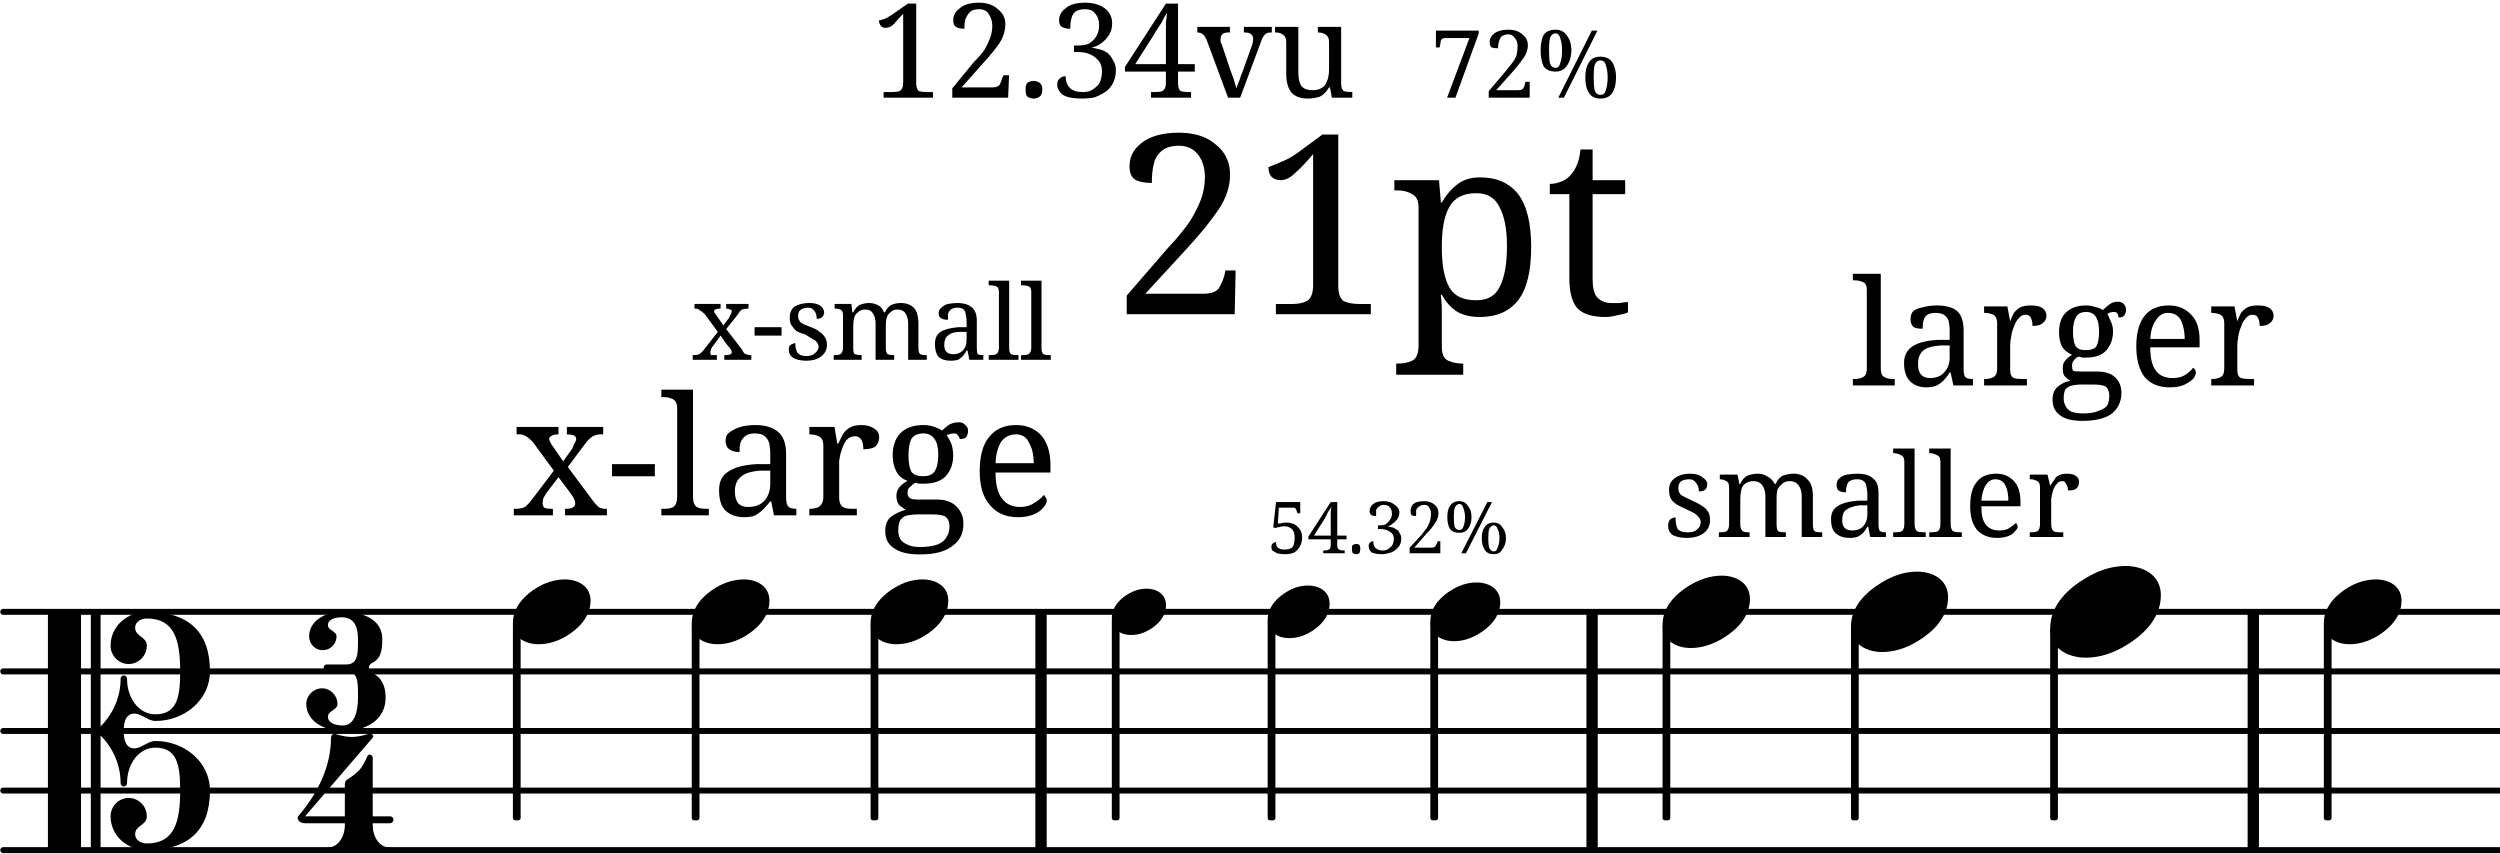
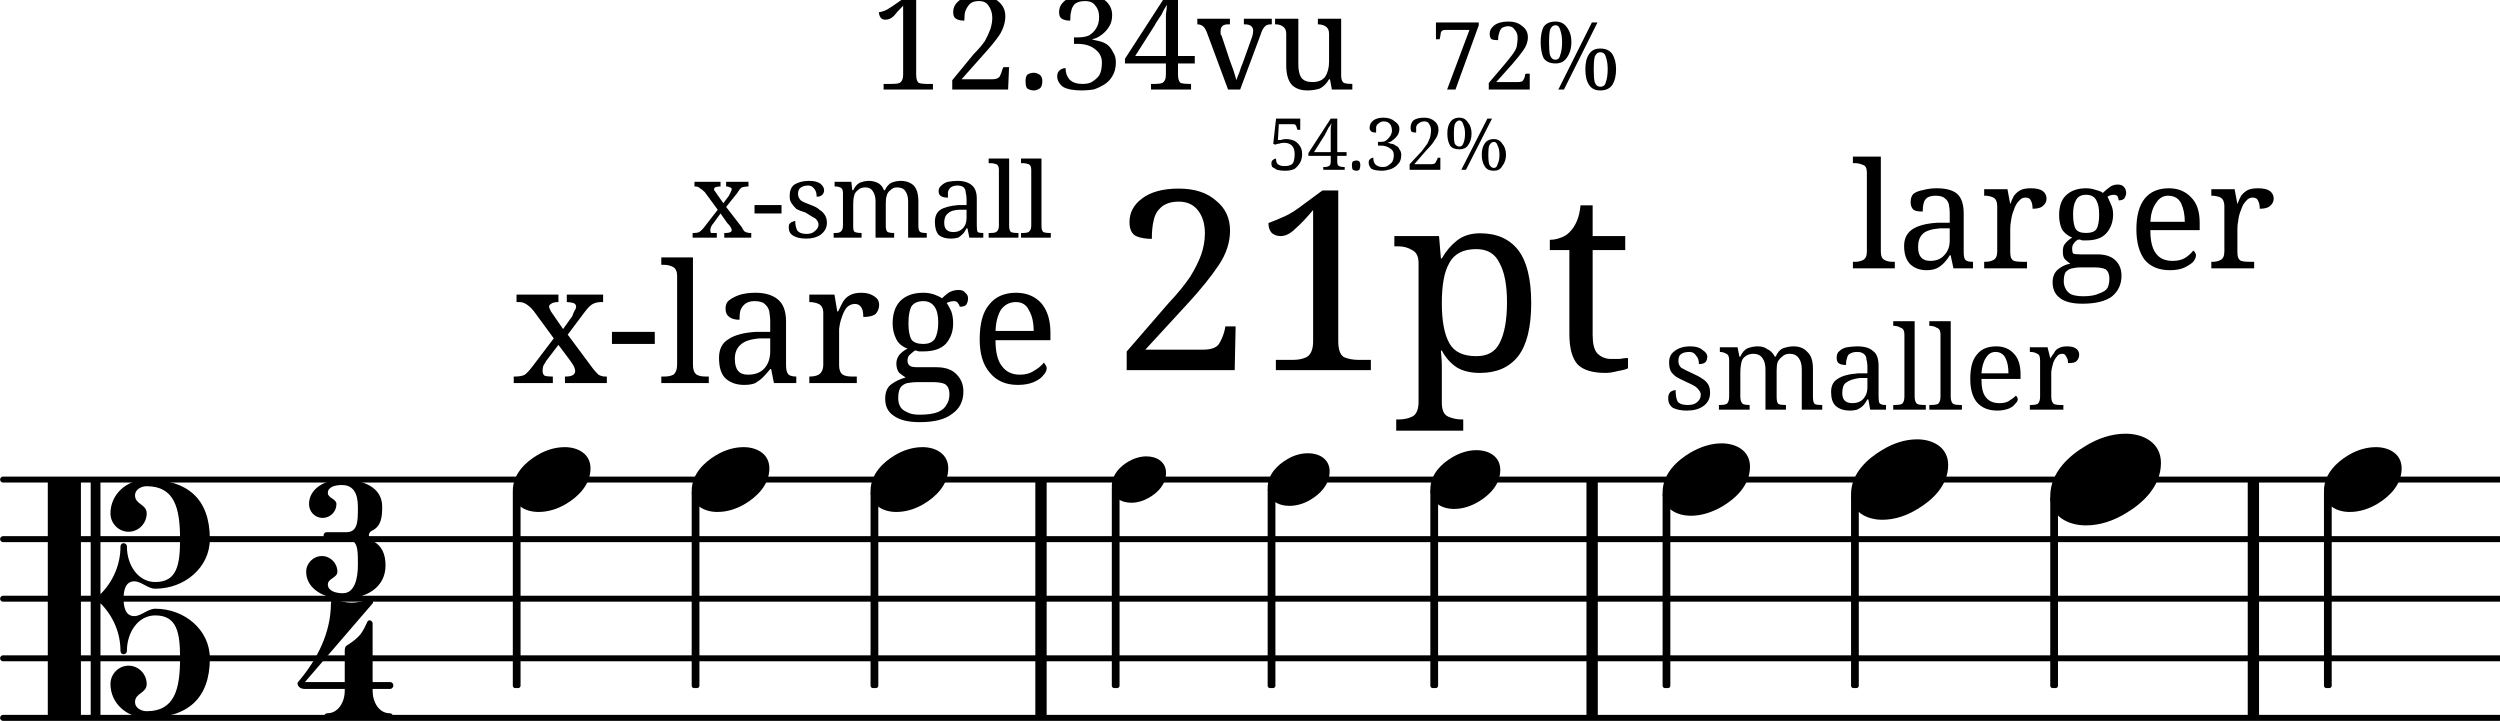
- <svg xmlns="http://www.w3.org/2000/svg" version="1.2" width="73.73mm" height="25.16mm" viewBox="8.536 -0 41.955 14.32">
+ <svg xmlns="http://www.w3.org/2000/svg" version="1.2" width="73.73mm" height="21.26mm" viewBox="8.536 -0 41.955 12.099">
  <style text="style/css">

tspan { white-space: pre; }

</style>
-   <line transform="translate(8.5358, 14.2699)" stroke-linejoin="round" stroke-linecap="round" stroke-width="0.1" stroke="currentColor" x1="0.05" y1="-0" x2="41.955" y2="-0" />
-   <line transform="translate(8.5358, 13.2699)" stroke-linejoin="round" stroke-linecap="round" stroke-width="0.1" stroke="currentColor" x1="0.05" y1="-0" x2="41.955" y2="-0" />
-   <line transform="translate(8.5358, 12.2699)" stroke-linejoin="round" stroke-linecap="round" stroke-width="0.1" stroke="currentColor" x1="0.05" y1="-0" x2="41.955" y2="-0" />
-   <line transform="translate(8.5358, 11.2699)" stroke-linejoin="round" stroke-linecap="round" stroke-width="0.1" stroke="currentColor" x1="0.05" y1="-0" x2="41.955" y2="-0" />
-   <line transform="translate(8.5358, 10.2699)" stroke-linejoin="round" stroke-linecap="round" stroke-width="0.1" stroke="currentColor" x1="0.05" y1="-0" x2="41.955" y2="-0" />
-   <rect transform="translate(25.9106, 12.2699)" x="0" y="-2" width="0.19" height="4" ry="0" fill="currentColor" />
-   <rect transform="translate(46.2593, 12.2699)" x="0" y="-2" width="0.19" height="4" ry="0" fill="currentColor" />
-   <rect transform="translate(35.1607, 12.2699)" x="0" y="-2" width="0.19" height="4" ry="0" fill="currentColor" />
-   <rect transform="translate(36.5034, 12.2699)" x="-0.065" y="-1.785" width="0.13" height="3.285" ry="0.04" fill="currentColor" />
+   <line transform="translate(8.5358, 12.0487)" stroke-linejoin="round" stroke-linecap="round" stroke-width="0.1" stroke="currentColor" x1="0.05" y1="-0" x2="41.955" y2="-0" />
+   <line transform="translate(8.5358, 11.0487)" stroke-linejoin="round" stroke-linecap="round" stroke-width="0.1" stroke="currentColor" x1="0.05" y1="-0" x2="41.955" y2="-0" />
+   <line transform="translate(8.5358, 10.0487)" stroke-linejoin="round" stroke-linecap="round" stroke-width="0.1" stroke="currentColor" x1="0.05" y1="-0" x2="41.955" y2="-0" />
+   <line transform="translate(8.5358, 9.0487)" stroke-linejoin="round" stroke-linecap="round" stroke-width="0.1" stroke="currentColor" x1="0.05" y1="-0" x2="41.955" y2="-0" />
+   <line transform="translate(8.5358, 8.0487)" stroke-linejoin="round" stroke-linecap="round" stroke-width="0.1" stroke="currentColor" x1="0.05" y1="-0" x2="41.955" y2="-0" />
+   <rect transform="translate(25.9106, 10.0487)" x="0" y="-2" width="0.19" height="4" ry="0" fill="currentColor" />
+   <rect transform="translate(46.2593, 10.0487)" x="0" y="-2" width="0.19" height="4" ry="0" fill="currentColor" />
+   <rect transform="translate(35.1607, 10.0487)" x="0" y="-2" width="0.19" height="4" ry="0" fill="currentColor" />
+   <rect transform="translate(32.6055, 10.0487)" x="-0.065" y="-1.84" width="0.13" height="3.34" ry="0.04" fill="currentColor" />
+   <rect transform="translate(39.6664, 10.0487)" x="-0.065" y="-1.752" width="0.13" height="3.252" ry="0.04" fill="currentColor" />
  <g class="dir">
-     <text transform="translate(29.81, 9.287)" font-family="serif" font-size="1.195" text-anchor="start" fill="currentColor">
-       <tspan>54.32%</tspan>
+     <text transform="translate(39.6014, 4.5036)" font-family="serif" font-size="2.47" text-anchor="start" fill="currentColor">
+       <tspan>larger</tspan>
    </text>
  </g>
+   <g class="note" id="n08">
+     <path transform="translate(39.6014, 8.0487) scale(0.005, -0.005)" d="M222 135c53 0 104 -27 104 -86c0 -71 -56 -120 -103 -148c-36 -22 -76 -36 -118 -36c-53 0 -105 27 -105 86c0 71 57 120 104 148c36 22 76 36 118 36z" fill="currentColor" />
+   </g>
  <g class="dir">
-     <text transform="translate(36.4384, 9.0136)" font-family="serif" font-size="1.96" text-anchor="start" fill="currentColor">
+     <text transform="translate(32.5405, 1.5023)" font-family="serif" font-size="1.584" text-anchor="start" fill="currentColor">
+       <tspan>72%</tspan>
+     </text>
+   </g>
+   <rect transform="translate(36.5034, 10.0487)" x="-0.065" y="-1.785" width="0.13" height="3.285" ry="0.04" fill="currentColor" />
+   <g class="dir">
+     <text transform="translate(36.4384, 6.8756)" font-family="serif" font-size="1.96" text-anchor="start" fill="currentColor">
      <tspan>smaller</tspan>
    </text>
  </g>
  <g class="note" id="n07">
-     <path transform="translate(36.4384, 10.2699) scale(0.0045, -0.0045)" d="M220 135c54 0 106 -27 106 -87c0 -71 -56 -120 -103 -148c-36 -21 -76 -35 -117 -35c-54 0 -106 27 -106 87c0 71 56 120 103 148c36 21 76 35 117 35z" fill="currentColor" />
+     <path transform="translate(36.4384, 8.0487) scale(0.0045, -0.0045)" d="M220 135c54 0 106 -27 106 -87c0 -71 -56 -120 -103 -148c-36 -21 -76 -35 -117 -35c-54 0 -106 27 -106 87c0 71 56 120 103 148c36 21 76 35 117 35z" fill="currentColor" />
  </g>
-   <rect transform="translate(32.6055, 12.2699)" x="-0.065" y="-1.84" width="0.13" height="3.34" ry="0.04" fill="currentColor" />
+   <rect transform="translate(20.2078, 10.0487)" x="-0.065" y="-1.814" width="0.13" height="3.314" ry="0.04" fill="currentColor" />
  <g class="dir">
-     <text transform="translate(32.5405, 1.6389)" font-family="serif" font-size="1.584" text-anchor="start" fill="currentColor">
-       <tspan>72%</tspan>
+     <text transform="translate(20.1428, 3.9888)" font-family="serif" font-size="1.746" text-anchor="start" fill="currentColor">
+       <tspan>x-small</tspan>
    </text>
  </g>
+   <g class="note" id="n02">
+     <path transform="translate(20.1428, 8.0487) scale(0.004, -0.004)" d="M218 136c55 0 108 -28 108 -89c0 -71 -55 -121 -102 -149c-35 -21 -75 -34 -116 -34c-55 0 -108 28 -108 89c0 71 55 121 102 149c35 21 75 34 116 34z" fill="currentColor" />
+   </g>
+   <rect transform="translate(47.6037, 10.0487)" x="-0.065" y="-1.814" width="0.13" height="3.314" ry="0.04" fill="currentColor" />
+   <g class="note" id="n10">
+     <path transform="translate(47.5387, 8.0487) scale(0.004, -0.004)" d="M218 136c55 0 108 -28 108 -89c0 -71 -55 -121 -102 -149c-35 -21 -75 -34 -116 -34c-55 0 -108 28 -108 89c0 71 55 121 102 149c35 21 75 34 116 34z" fill="currentColor" />
+   </g>
+   <rect transform="translate(43.0097, 10.0487)" x="-0.065" y="-1.722" width="0.13" height="3.222" ry="0.04" fill="currentColor" />
+   <g class="note" id="n09">
+     <path transform="translate(42.9447, 8.0487) scale(0.0057, -0.0057)" d="M222 135c53 0 104 -27 104 -86c0 -71 -56 -120 -103 -148c-36 -22 -76 -36 -118 -36c-53 0 -105 27 -105 86c0 71 57 120 104 148c36 22 76 36 118 36z" fill="currentColor" />
+   </g>
+   <g class="note" id="n04">
+     <path transform="translate(27.1941, 8.0487) scale(0.0028, -0.0028)" d="M208 139c61 0 117 -33 117 -99c0 -71 -52 -119 -99 -147c-34 -20 -71 -32 -110 -32c-61 0 -116 33 -116 99c0 71 51 119 98 147c34 20 71 32 110 32z" fill="currentColor" />
+   </g>
  <g class="note" id="n06">
-     <path transform="translate(32.5405, 10.2699) scale(0.0036, -0.0036)" d="M215 137c57 0 111 -29 111 -92c0 -71 -54 -120 -101 -148c-35 -21 -74 -34 -114 -34c-57 0 -111 29 -111 92c0 71 54 120 101 148c35 21 74 34 114 34z" fill="currentColor" />
+     <path transform="translate(32.5405, 8.0487) scale(0.0036, -0.0036)" d="M215 137c57 0 111 -29 111 -92c0 -71 -54 -120 -101 -148c-35 -21 -74 -34 -114 -34c-57 0 -111 29 -111 92c0 71 54 120 101 148c35 21 74 34 114 34z" fill="currentColor" />
  </g>
-   <rect transform="translate(29.875, 12.2699)" x="-0.065" y="-1.864" width="0.13" height="3.364" ry="0.04" fill="currentColor" />
-   <rect transform="translate(47.6037, 12.2699)" x="-0.065" y="-1.814" width="0.13" height="3.314" ry="0.04" fill="currentColor" />
-   <g class="note" id="n10">
-     <path transform="translate(47.5387, 10.2699) scale(0.004, -0.004)" d="M218 136c55 0 108 -28 108 -89c0 -71 -55 -121 -102 -149c-35 -21 -75 -34 -116 -34c-55 0 -108 28 -108 89c0 71 55 121 102 149c35 21 75 34 116 34z" fill="currentColor" />
-   </g>
-   <rect transform="translate(43.0097, 12.2699)" x="-0.065" y="-1.722" width="0.13" height="3.222" ry="0.04" fill="currentColor" />
-   <g class="note" id="n09">
-     <path transform="translate(42.9447, 10.2699) scale(0.0057, -0.0057)" d="M222 135c53 0 104 -27 104 -86c0 -71 -56 -120 -103 -148c-36 -22 -76 -36 -118 -36c-53 0 -105 27 -105 86c0 71 57 120 104 148c36 22 76 36 118 36z" fill="currentColor" />
-   </g>
-   <rect transform="translate(39.6664, 12.2699)" x="-0.065" y="-1.752" width="0.13" height="3.252" ry="0.04" fill="currentColor" />
+   <rect transform="translate(23.2101, 10.0487)" x="-0.065" y="-1.814" width="0.13" height="3.314" ry="0.04" fill="currentColor" />
  <g class="dir">
-     <text transform="translate(39.6014, 6.4708)" font-family="serif" font-size="2.47" text-anchor="start" fill="currentColor">
-       <tspan>larger</tspan>
-     </text>
-   </g>
-   <g class="note" id="n08">
-     <path transform="translate(39.6014, 10.2699) scale(0.005, -0.005)" d="M222 135c53 0 104 -27 104 -86c0 -71 -56 -120 -103 -148c-36 -22 -76 -36 -118 -36c-53 0 -105 27 -105 86c0 71 57 120 104 148c36 22 76 36 118 36z" fill="currentColor" />
-   </g>
-   <g class="dir">
-     <text transform="translate(23.1451, 1.6389)" font-family="serif" font-size="2.2" text-anchor="start" fill="currentColor">
+     <text transform="translate(23.1451, 1.5023)" font-family="serif" font-size="2.2" text-anchor="start" fill="currentColor">
      <tspan>12.34vu</tspan>
    </text>
  </g>
  <g class="note" id="n03">
-     <path transform="translate(23.1451, 10.2699) scale(0.004, -0.004)" d="M218 136c55 0 108 -28 108 -89c0 -71 -55 -121 -102 -149c-35 -21 -75 -34 -116 -34c-55 0 -108 28 -108 89c0 71 55 121 102 149c35 21 75 34 116 34z" fill="currentColor" />
+     <path transform="translate(23.1451, 8.0487) scale(0.004, -0.004)" d="M218 136c55 0 108 -28 108 -89c0 -71 -55 -121 -102 -149c-35 -21 -75 -34 -116 -34c-55 0 -108 28 -108 89c0 71 55 121 102 149c35 21 75 34 116 34z" fill="currentColor" />
  </g>
-   <g class="note" id="n05">
-     <path transform="translate(29.81, 10.2699) scale(0.0032, -0.0032)" d="M212 138c59 0 113 -31 113 -95c0 -71 -52 -120 -99 -148c-34 -21 -73 -33 -113 -33c-59 0 -113 31 -113 95c0 71 53 120 100 148c34 21 72 33 112 33z" fill="currentColor" />
+   <g class="note" id="n01">
+     <path transform="translate(17.1406, 8.0487) scale(0.004, -0.004)" d="M218 136c55 0 108 -28 108 -89c0 -71 -55 -121 -102 -149c-35 -21 -75 -34 -116 -34c-55 0 -108 28 -108 89c0 71 55 121 102 149c35 21 75 34 116 34z" fill="currentColor" />
  </g>
-   <rect transform="translate(20.2078, 12.2699)" x="-0.065" y="-1.814" width="0.13" height="3.314" ry="0.04" fill="currentColor" />
  <g class="dir">
-     <text transform="translate(20.1428, 6.0392)" font-family="serif" font-size="1.746" text-anchor="start" fill="currentColor">
-       <tspan>x-small</tspan>
+     <text transform="translate(27.1941, 6.2122)" font-family="serif" font-size="4.2" text-anchor="start" fill="currentColor">
+       <tspan>21pt</tspan>
    </text>
  </g>
-   <g class="note" id="n02">
-     <path transform="translate(20.1428, 10.2699) scale(0.004, -0.004)" d="M218 136c55 0 108 -28 108 -89c0 -71 -55 -121 -102 -149c-35 -21 -75 -34 -116 -34c-55 0 -108 28 -108 89c0 71 55 121 102 149c35 21 75 34 116 34z" fill="currentColor" />
+   <rect transform="translate(17.2056, 10.0487)" x="-0.065" y="-1.814" width="0.13" height="3.314" ry="0.04" fill="currentColor" />
+   <g class="meterSig">
+     <path transform="translate(13.6724, 10.0487) scale(0.004, -0.004)" d="M150 477c-29 0 -59 -8 -59 -33c0 -22 36 -25 36 -47c0 -32 -26 -58 -58 -58s-57 26 -57 58c0 65 67 103 138 103c91 0 169 -33 169 -114c0 -43 -4 -82 -42 -100c-9 -4 -14 -12 -14 -21s5 -18 14 -22c41 -19 56 -57 56 -103c0 -92 -79 -140 -179 -140 c-79 0 -154 42 -154 113c0 36 30 66 66 66s65 -30 65 -66c0 -25 -40 -28 -40 -53c0 -27 32 -37 63 -37c49 0 63 61 63 117v16c0 54 -2 94 -50 94h-80c-10 0 -14 8 -14 15s4 14 14 14h80c49 0 50 43 50 99v8c0 54 -18 91 -67 91z" fill="currentColor" />
+     <path transform="translate(13.5358, 12.0632) scale(0.004, -0.004)" d="M196 117h117c0 -48 27 -94 72 -94c8 0 12 -5 12 -11s-4 -12 -12 -12c-44 0 -87 13 -131 13s-87 -13 -131 -13c-8 0 -12 6 -12 12s4 11 12 11c45 0 73 46 73 94zM204 307c22 14 44 29 60 50c11 15 19 33 27 50c2 4 5 6 9 6c6 0 13 -5 13 -14v-245h72c10 0 15 -7 15 -14 s-5 -15 -15 -15h-72v-8h-117v8h-167c-23 0 -31 14 -31 23c0 3 1 5 2 6c80 93 138 207 138 330c0 10 7 19 16 16c23 -7 47 -13 71 -13s48 6 71 13c14 4 23 -9 17 -16l-284 -330h167v131c0 8 1 17 8 22z" fill="currentColor" />
  </g>
-   <rect transform="translate(23.2101, 12.2699)" x="-0.065" y="-1.814" width="0.13" height="3.314" ry="0.04" fill="currentColor" />
-   <g class="note" id="n01">
-     <path transform="translate(17.1406, 10.2699) scale(0.004, -0.004)" d="M218 136c55 0 108 -28 108 -89c0 -71 -55 -121 -102 -149c-35 -21 -75 -34 -116 -34c-55 0 -108 28 -108 89c0 71 55 121 102 149c35 21 75 34 116 34z" fill="currentColor" />
+   <g class="clef">
+     <path transform="translate(9.3358, 10.0487) scale(0.004, -0.004)" d="M318 0c0 -33 7 -73 45 -73c29 0 57 31 88 31c123 0 229 -89 229 -208c0 -169 -93 -250 -265 -250c-83 0 -152 61 -152 142c0 42 34 77 76 77s76 -35 76 -77c0 -39 -49 -37 -49 -76c0 -23 24 -38 49 -38c116 0 140 90 140 222c0 106 -12 180 -104 180 c-72 0 -119 -71 -119 -149c0 -9 -7 -14 -14 -14s-13 5 -13 14c0 76 -31 147 -84 200v-471c0 -6 -4 -10 -10 -10h-21c-6 0 -10 4 -10 10v980c0 6 4 10 10 10h21c6 0 10 -4 10 -10v-471c53 53 84 124 84 200c0 9 6 14 13 14s14 -5 14 -14c0 -78 47 -149 119 -149 c92 0 104 74 104 180c0 132 -24 222 -140 222c-25 0 -49 -15 -49 -38c0 -39 49 -37 49 -76c0 -42 -34 -77 -76 -77s-76 35 -76 77c0 81 69 142 152 142c172 0 265 -81 265 -250c0 -119 -106 -208 -229 -208c-31 0 -59 31 -88 31c-38 0 -45 -40 -45 -73zM129 -500h-119 c-6 0 -10 4 -10 10v980c0 6 4 10 10 10h119c6 0 10 -4 10 -10v-980c0 -6 -4 -10 -10 -10z" fill="currentColor" />
  </g>
  <g class="dir">
-     <text transform="translate(17.1406, 8.6503)" font-family="serif" font-size="2.772" text-anchor="start" fill="currentColor">
+     <text transform="translate(17.1406, 6.4291)" font-family="serif" font-size="2.772" text-anchor="start" fill="currentColor">
      <tspan>x-large</tspan>
    </text>
  </g>
-   <rect transform="translate(17.2056, 12.2699)" x="-0.065" y="-1.814" width="0.13" height="3.314" ry="0.04" fill="currentColor" />
-   <g class="meterSig">
-     <path transform="translate(13.6724, 12.2699) scale(0.004, -0.004)" d="M150 477c-29 0 -59 -8 -59 -33c0 -22 36 -25 36 -47c0 -32 -26 -58 -58 -58s-57 26 -57 58c0 65 67 103 138 103c91 0 169 -33 169 -114c0 -43 -4 -82 -42 -100c-9 -4 -14 -12 -14 -21s5 -18 14 -22c41 -19 56 -57 56 -103c0 -92 -79 -140 -179 -140 c-79 0 -154 42 -154 113c0 36 30 66 66 66s65 -30 65 -66c0 -25 -40 -28 -40 -53c0 -27 32 -37 63 -37c49 0 63 61 63 117v16c0 54 -2 94 -50 94h-80c-10 0 -14 8 -14 15s4 14 14 14h80c49 0 50 43 50 99v8c0 54 -18 91 -67 91z" fill="currentColor" />
-     <path transform="translate(13.5358, 14.3185) scale(0.004, -0.004)" d="M204 307c22 14 44 29 60 50c11 15 19 33 27 50c2 4 5 6 9 6c6 0 13 -5 13 -14v-245h72c10 0 15 -7 15 -14s-5 -15 -15 -15h-72v-8c0 -48 27 -94 72 -94c8 0 12 -5 12 -11s-4 -12 -12 -12c-44 0 -87 13 -131 13s-87 -13 -131 -13c-8 0 -12 6 -12 12s4 11 12 11 c45 0 73 46 73 94v8h-167c-23 0 -31 14 -31 23c0 3 1 5 2 6c80 93 138 207 138 330c0 9 6 16 13 16h3c23 -7 47 -13 71 -13s48 6 71 13c2 1 3 1 5 1c11 0 18 -10 12 -17l-284 -330h167v131c0 8 1 17 8 22z" fill="currentColor" />
-   </g>
-   <g class="clef">
-     <path transform="translate(9.3358, 12.2699) scale(0.004, -0.004)" d="M318 0c0 -33 7 -73 45 -73c29 0 57 31 88 31c123 0 229 -89 229 -208c0 -169 -93 -250 -265 -250c-83 0 -152 61 -152 142c0 42 34 77 76 77s76 -35 76 -77c0 -39 -49 -37 -49 -76c0 -23 24 -38 49 -38c116 0 140 90 140 222c0 106 -12 180 -104 180 c-72 0 -119 -71 -119 -149c0 -9 -7 -14 -14 -14s-13 5 -13 14c0 76 -31 147 -84 200v-471c0 -6 -4 -10 -10 -10h-21c-6 0 -10 4 -10 10v980c0 6 4 10 10 10h21c6 0 10 -4 10 -10v-471c53 53 84 124 84 200c0 9 6 14 13 14s14 -5 14 -14c0 -78 47 -149 119 -149 c92 0 104 74 104 180c0 132 -24 222 -140 222c-25 0 -49 -15 -49 -38c0 -39 49 -37 49 -76c0 -42 -34 -77 -76 -77s-76 35 -76 77c0 81 69 142 152 142c172 0 265 -81 265 -250c0 -119 -106 -208 -229 -208c-31 0 -59 31 -88 31c-38 0 -45 -40 -45 -73zM129 -500h-119 c-6 0 -10 4 -10 10v980c0 6 4 10 10 10h119c6 0 10 -4 10 -10v-980c0 -6 -4 -10 -10 -10z" fill="currentColor" />
-   </g>
-   <rect transform="translate(27.2591, 12.2699)" x="-0.065" y="-1.886" width="0.13" height="3.386" ry="0.04" fill="currentColor" />
+   <rect transform="translate(29.875, 10.0487)" x="-0.065" y="-1.864" width="0.13" height="3.364" ry="0.04" fill="currentColor" />
  <g class="dir">
-     <text transform="translate(27.1941, 5.2742)" font-family="serif" font-size="4.2" text-anchor="start" fill="currentColor">
-       <tspan>21pt</tspan>
+     <text transform="translate(29.81, 2.85)" font-family="serif" font-size="1.195" text-anchor="start" fill="currentColor">
+       <tspan>54.32%</tspan>
    </text>
  </g>
-   <g class="note" id="n04">
-     <path transform="translate(27.1941, 10.2699) scale(0.0028, -0.0028)" d="M208 139c61 0 117 -33 117 -99c0 -71 -52 -119 -99 -147c-34 -20 -71 -32 -110 -32c-61 0 -116 33 -116 99c0 71 51 119 98 147c34 20 71 32 110 32z" fill="currentColor" />
+   <g class="note" id="n05">
+     <path transform="translate(29.81, 8.0487) scale(0.0032, -0.0032)" d="M212 138c59 0 113 -31 113 -95c0 -71 -52 -120 -99 -148c-34 -21 -73 -33 -113 -33c-59 0 -113 31 -113 95c0 71 53 120 100 148c34 21 72 33 112 33z" fill="currentColor" />
  </g>
+   <rect transform="translate(27.2591, 10.0487)" x="-0.065" y="-1.886" width="0.13" height="3.386" ry="0.04" fill="currentColor" />
</svg>
